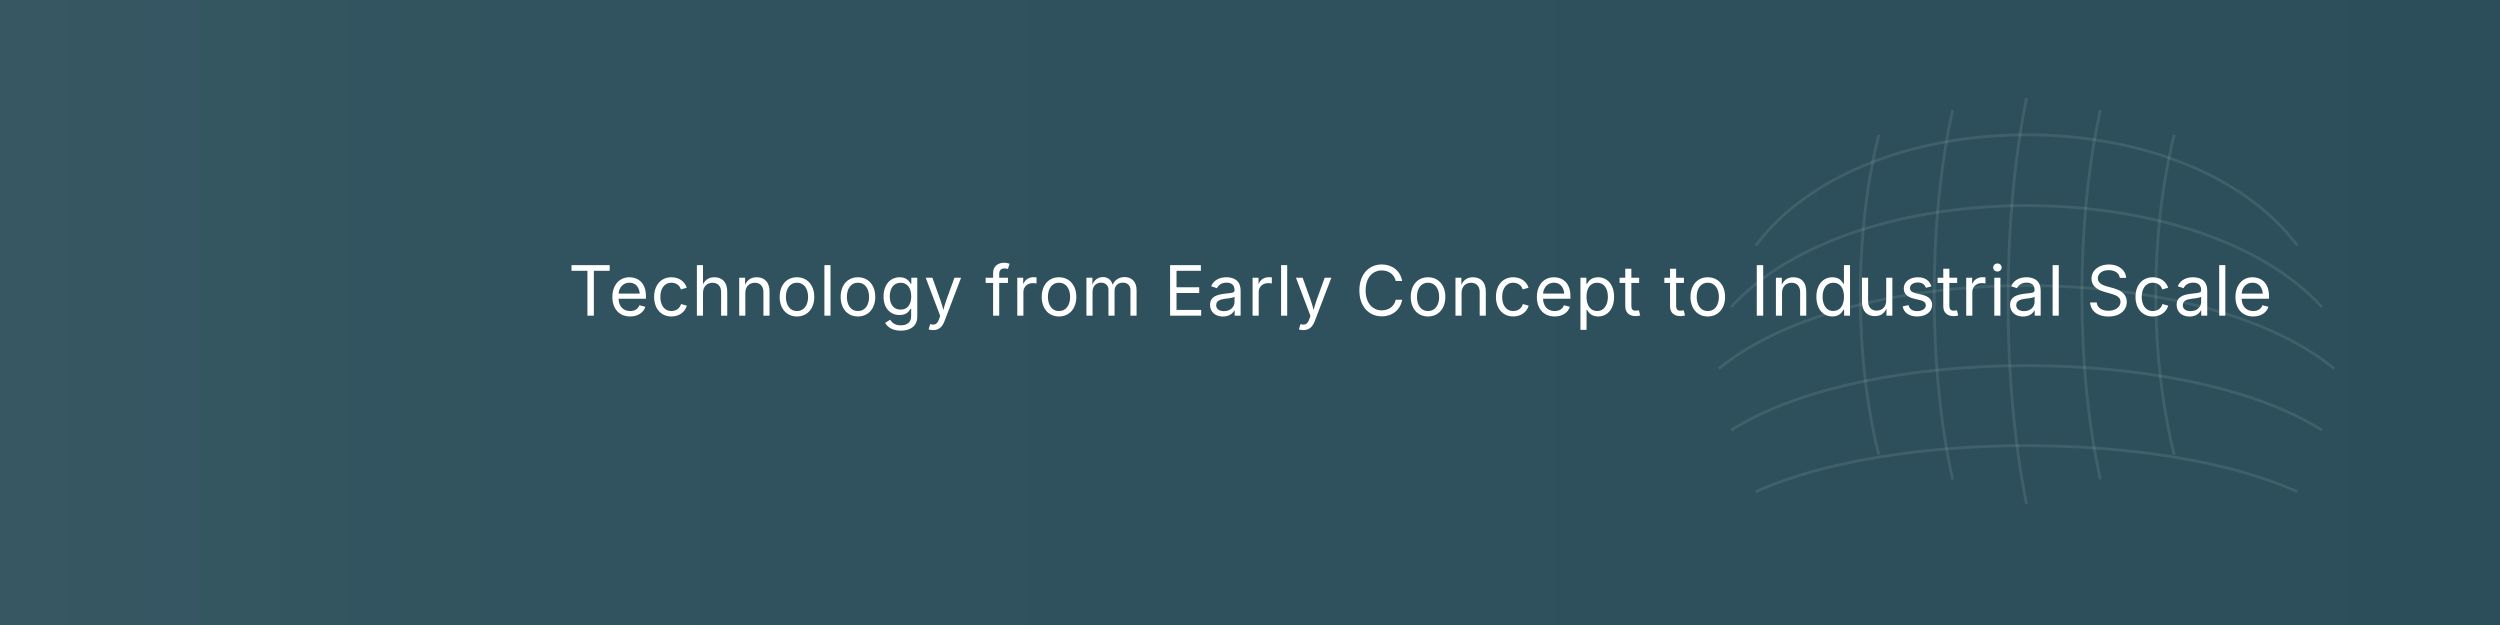
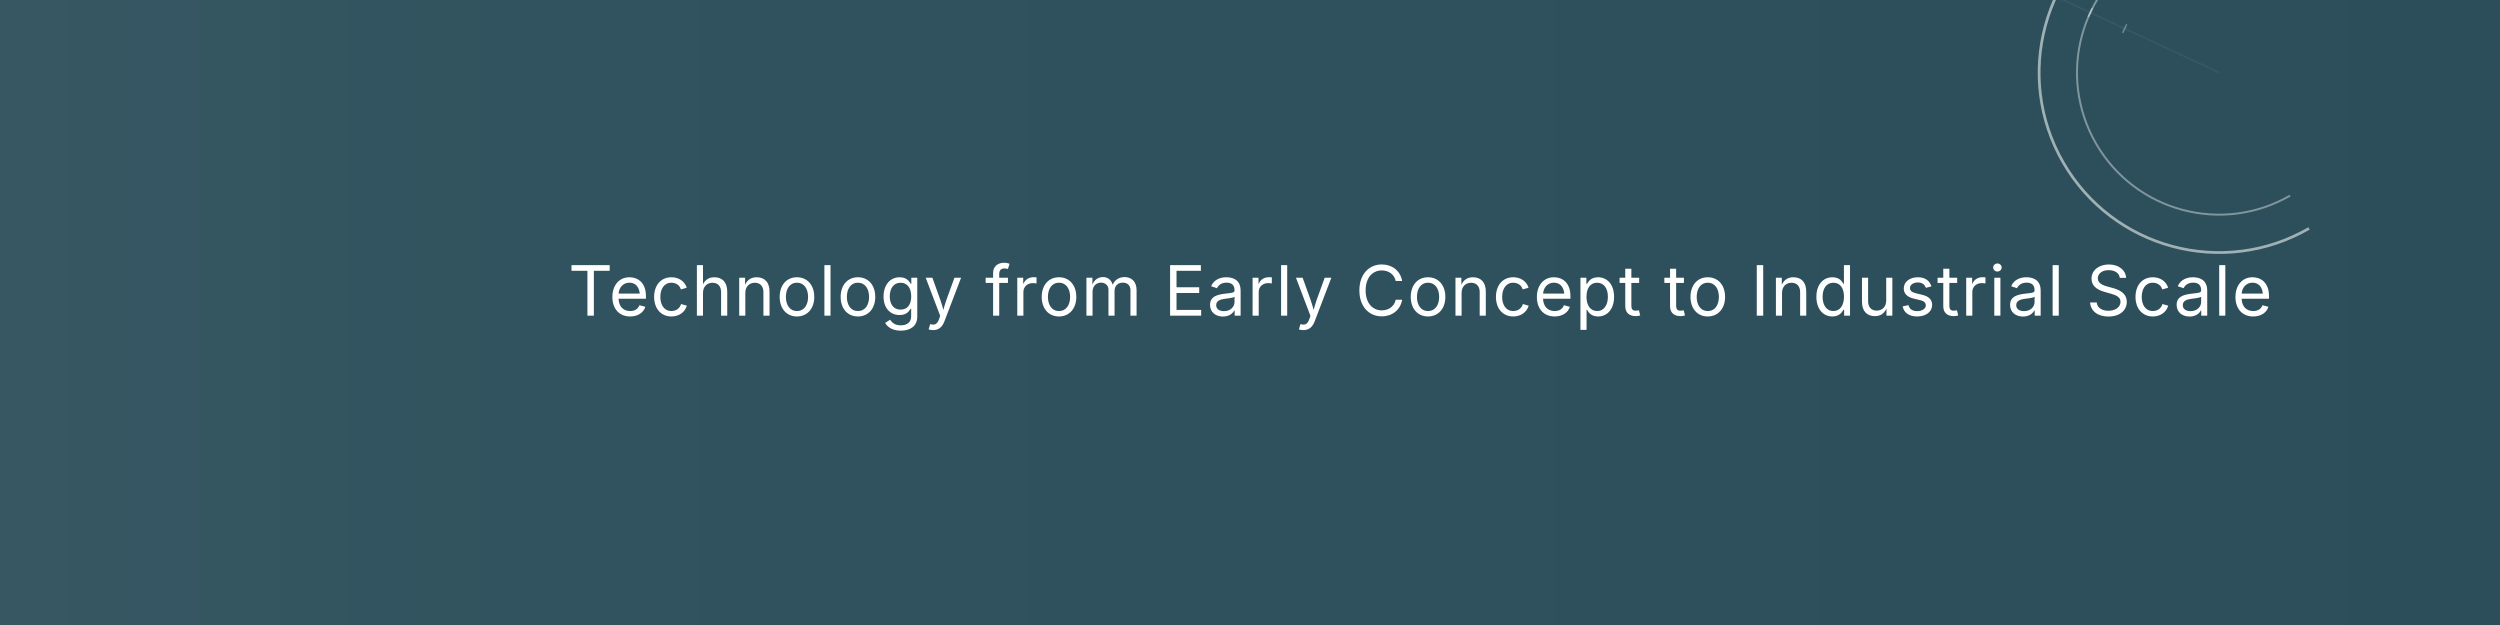
- <svg xmlns="http://www.w3.org/2000/svg" width="1584" height="396" viewBox="0 0 1584 396" overflow="visible" style="overflow:visible">
+ <svg xmlns="http://www.w3.org/2000/svg" width="1584" height="396" viewBox="0 0 1584 396">
  <defs>
    <linearGradient id="heroFade" x1="0" y1="0" x2="1" y2="0">
      <stop offset="0%" stop-color="white" stop-opacity="0.24" />
      <stop offset="20%" stop-color="white" stop-opacity="0.12" />
      <stop offset="100%" stop-color="white" stop-opacity="0" />
    </linearGradient>
-     <linearGradient id="cadStroke" x1="0" y1="0" x2="1" y2="0">
-       <stop offset="0" stop-color="#B8D4D0" stop-opacity="1" />
-       <stop offset="1" stop-color="#B8D4D0" stop-opacity="0.4" />
+     <linearGradient id="radialFade" x1="210" y1="210" x2="400" y2="210" gradientUnits="userSpaceOnUse">
+       <stop offset="0%" stop-color="white" stop-opacity="0.45" />
+       <stop offset="100%" stop-color="white" stop-opacity="0.05" />
    </linearGradient>
  </defs>
  <rect width="1584" height="396" fill="#2B4E5A" />
  <rect width="1584" height="396" fill="url(#heroFade)" opacity="0.24" />
-   <g transform="translate(1050, -55) scale(0.78)" overflow="visible" style="overflow:visible" clip-path="none">
-     <path d="M80 270 C170 150, 430 150, 520 270" fill="none" stroke="url(#cadStroke)" stroke-width="1.8" stroke-opacity="0.32" vector-effect="non-scaling-stroke" />
-     <path d="M60 320 C160 210, 440 210, 540 320" fill="none" stroke="url(#cadStroke)" stroke-width="1.8" stroke-opacity="0.32" vector-effect="non-scaling-stroke" />
-     <path d="M50 370 C160 280, 440 280, 550 370" fill="none" stroke="url(#cadStroke)" stroke-width="1.8" stroke-opacity="0.32" vector-effect="non-scaling-stroke" />
-     <path d="M60 420 C170 350, 430 350, 540 420" fill="none" stroke="url(#cadStroke)" stroke-width="1.8" stroke-opacity="0.32" vector-effect="non-scaling-stroke" />
-     <path d="M80 470 C190 420, 410 420, 520 470" fill="none" stroke="url(#cadStroke)" stroke-width="1.8" stroke-opacity="0.32" vector-effect="non-scaling-stroke" />
-     <path d="M180 180 C160 260, 160 360, 180 440" fill="none" stroke="url(#cadStroke)" stroke-width="1.8" stroke-opacity="0.32" vector-effect="non-scaling-stroke" />
-     <path d="M240 160 C220 250, 220 370, 240 460" fill="none" stroke="url(#cadStroke)" stroke-width="1.8" stroke-opacity="0.32" vector-effect="non-scaling-stroke" />
-     <path d="M300 150 C280 250, 280 380, 300 480" fill="none" stroke="url(#cadStroke)" stroke-width="1.8" stroke-opacity="0.32" vector-effect="non-scaling-stroke" />
-     <path d="M360 160 C340 250, 340 370, 360 460" fill="none" stroke="url(#cadStroke)" stroke-width="1.8" stroke-opacity="0.32" vector-effect="non-scaling-stroke" />
-     <path d="M420 180 C400 260, 400 360, 420 440" fill="none" stroke="url(#cadStroke)" stroke-width="1.8" stroke-opacity="0.32" vector-effect="non-scaling-stroke" />
+   <g transform="translate(1280, -80) scale(0.60)" fill="none">
+     <g transform="rotate(-120 210 210)">
+       <path d="M20 210 A190 190 0 0 1 400 210" stroke="white" stroke-width="1.75" stroke-opacity="0.55" vector-effect="non-scaling-stroke" />
+       <path d="M60 210 A150 150 0 0 1 360 210" stroke="white" stroke-width="1.25" stroke-opacity="0.40" vector-effect="non-scaling-stroke" />
+     </g>
+     <g transform="rotate(-155 210 210)">
+       <line x1="210" y1="210" x2="400" y2="210" stroke="url(#radialFade)" stroke-width="1" vector-effect="non-scaling-stroke" />
+       <line x1="360" y1="205" x2="360" y2="215" stroke="white" stroke-width="1" stroke-opacity="0.40" vector-effect="non-scaling-stroke" />
+       <line x1="320" y1="205" x2="320" y2="215" stroke="white" stroke-width="1" stroke-opacity="0.32" vector-effect="non-scaling-stroke" />
+     </g>
  </g>
  <g font-family="Public Sans, system-ui, -apple-system, BlinkMacSystemFont, sans-serif" font-weight="400" font-size="44" fill="#FFFFFF" letter-spacing="0.8">
    <text x="360" y="200">Technology from Early Concept to Industrial Scale</text>
  </g>
</svg>
